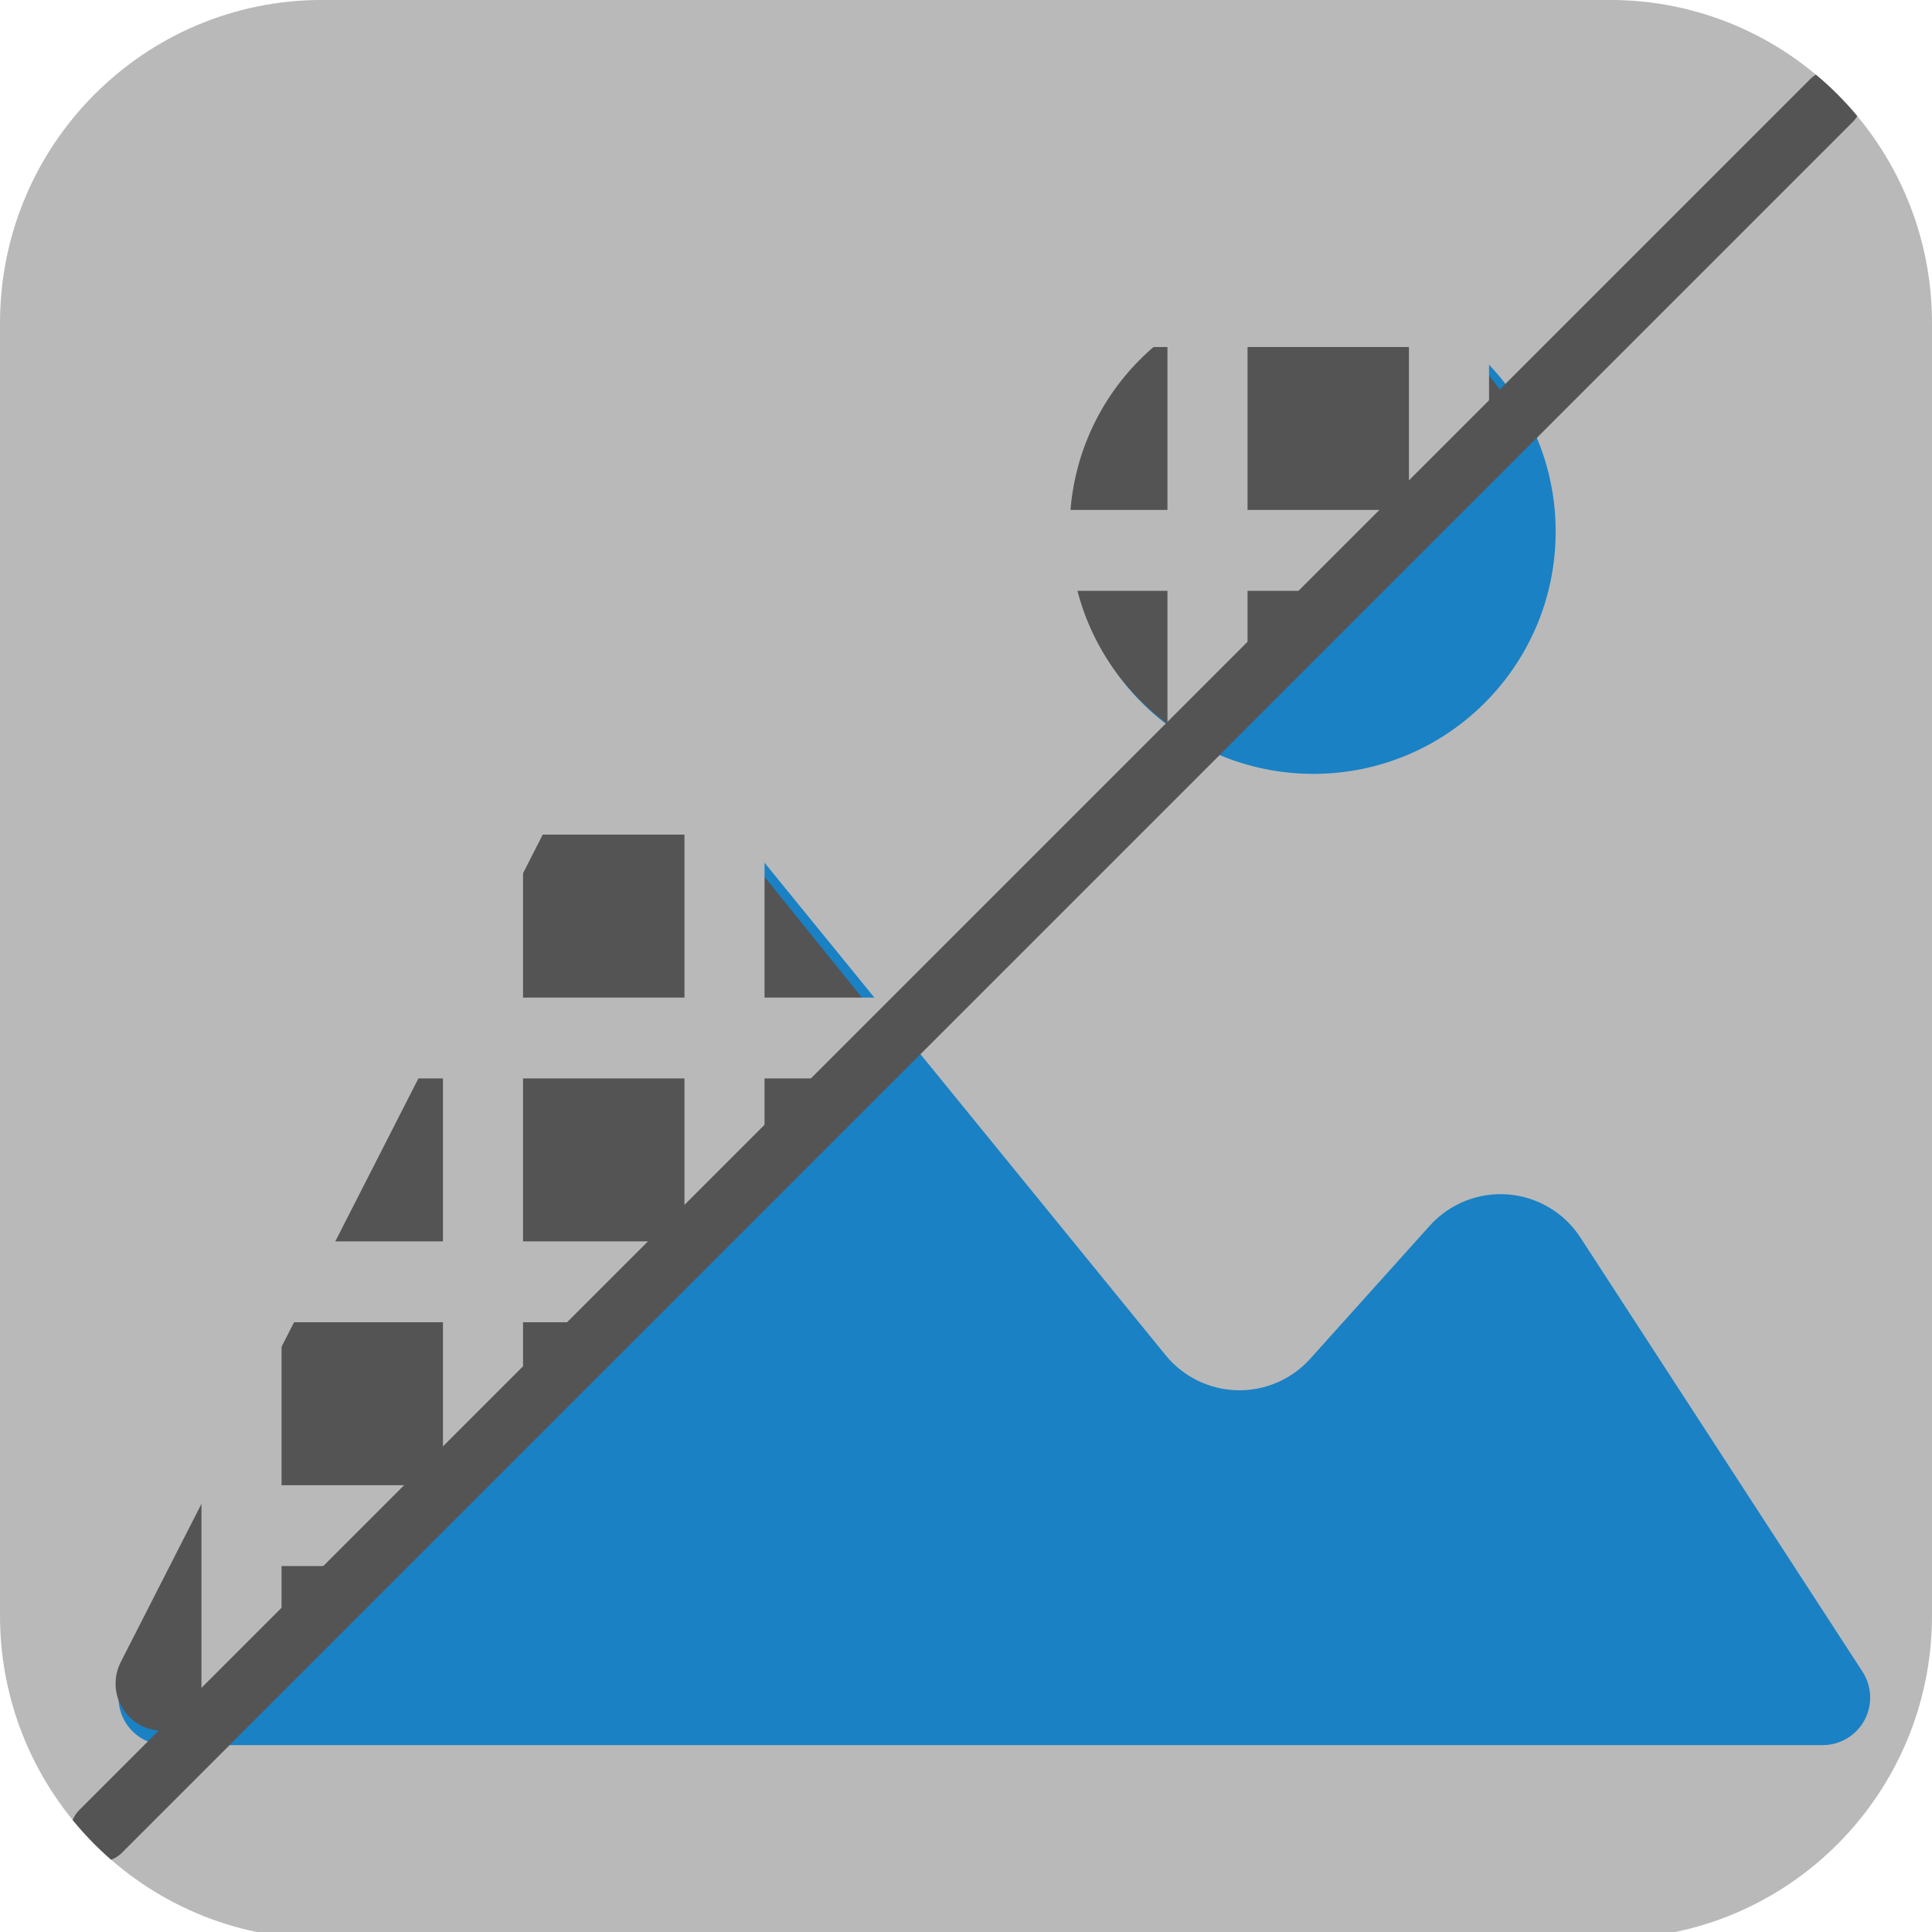
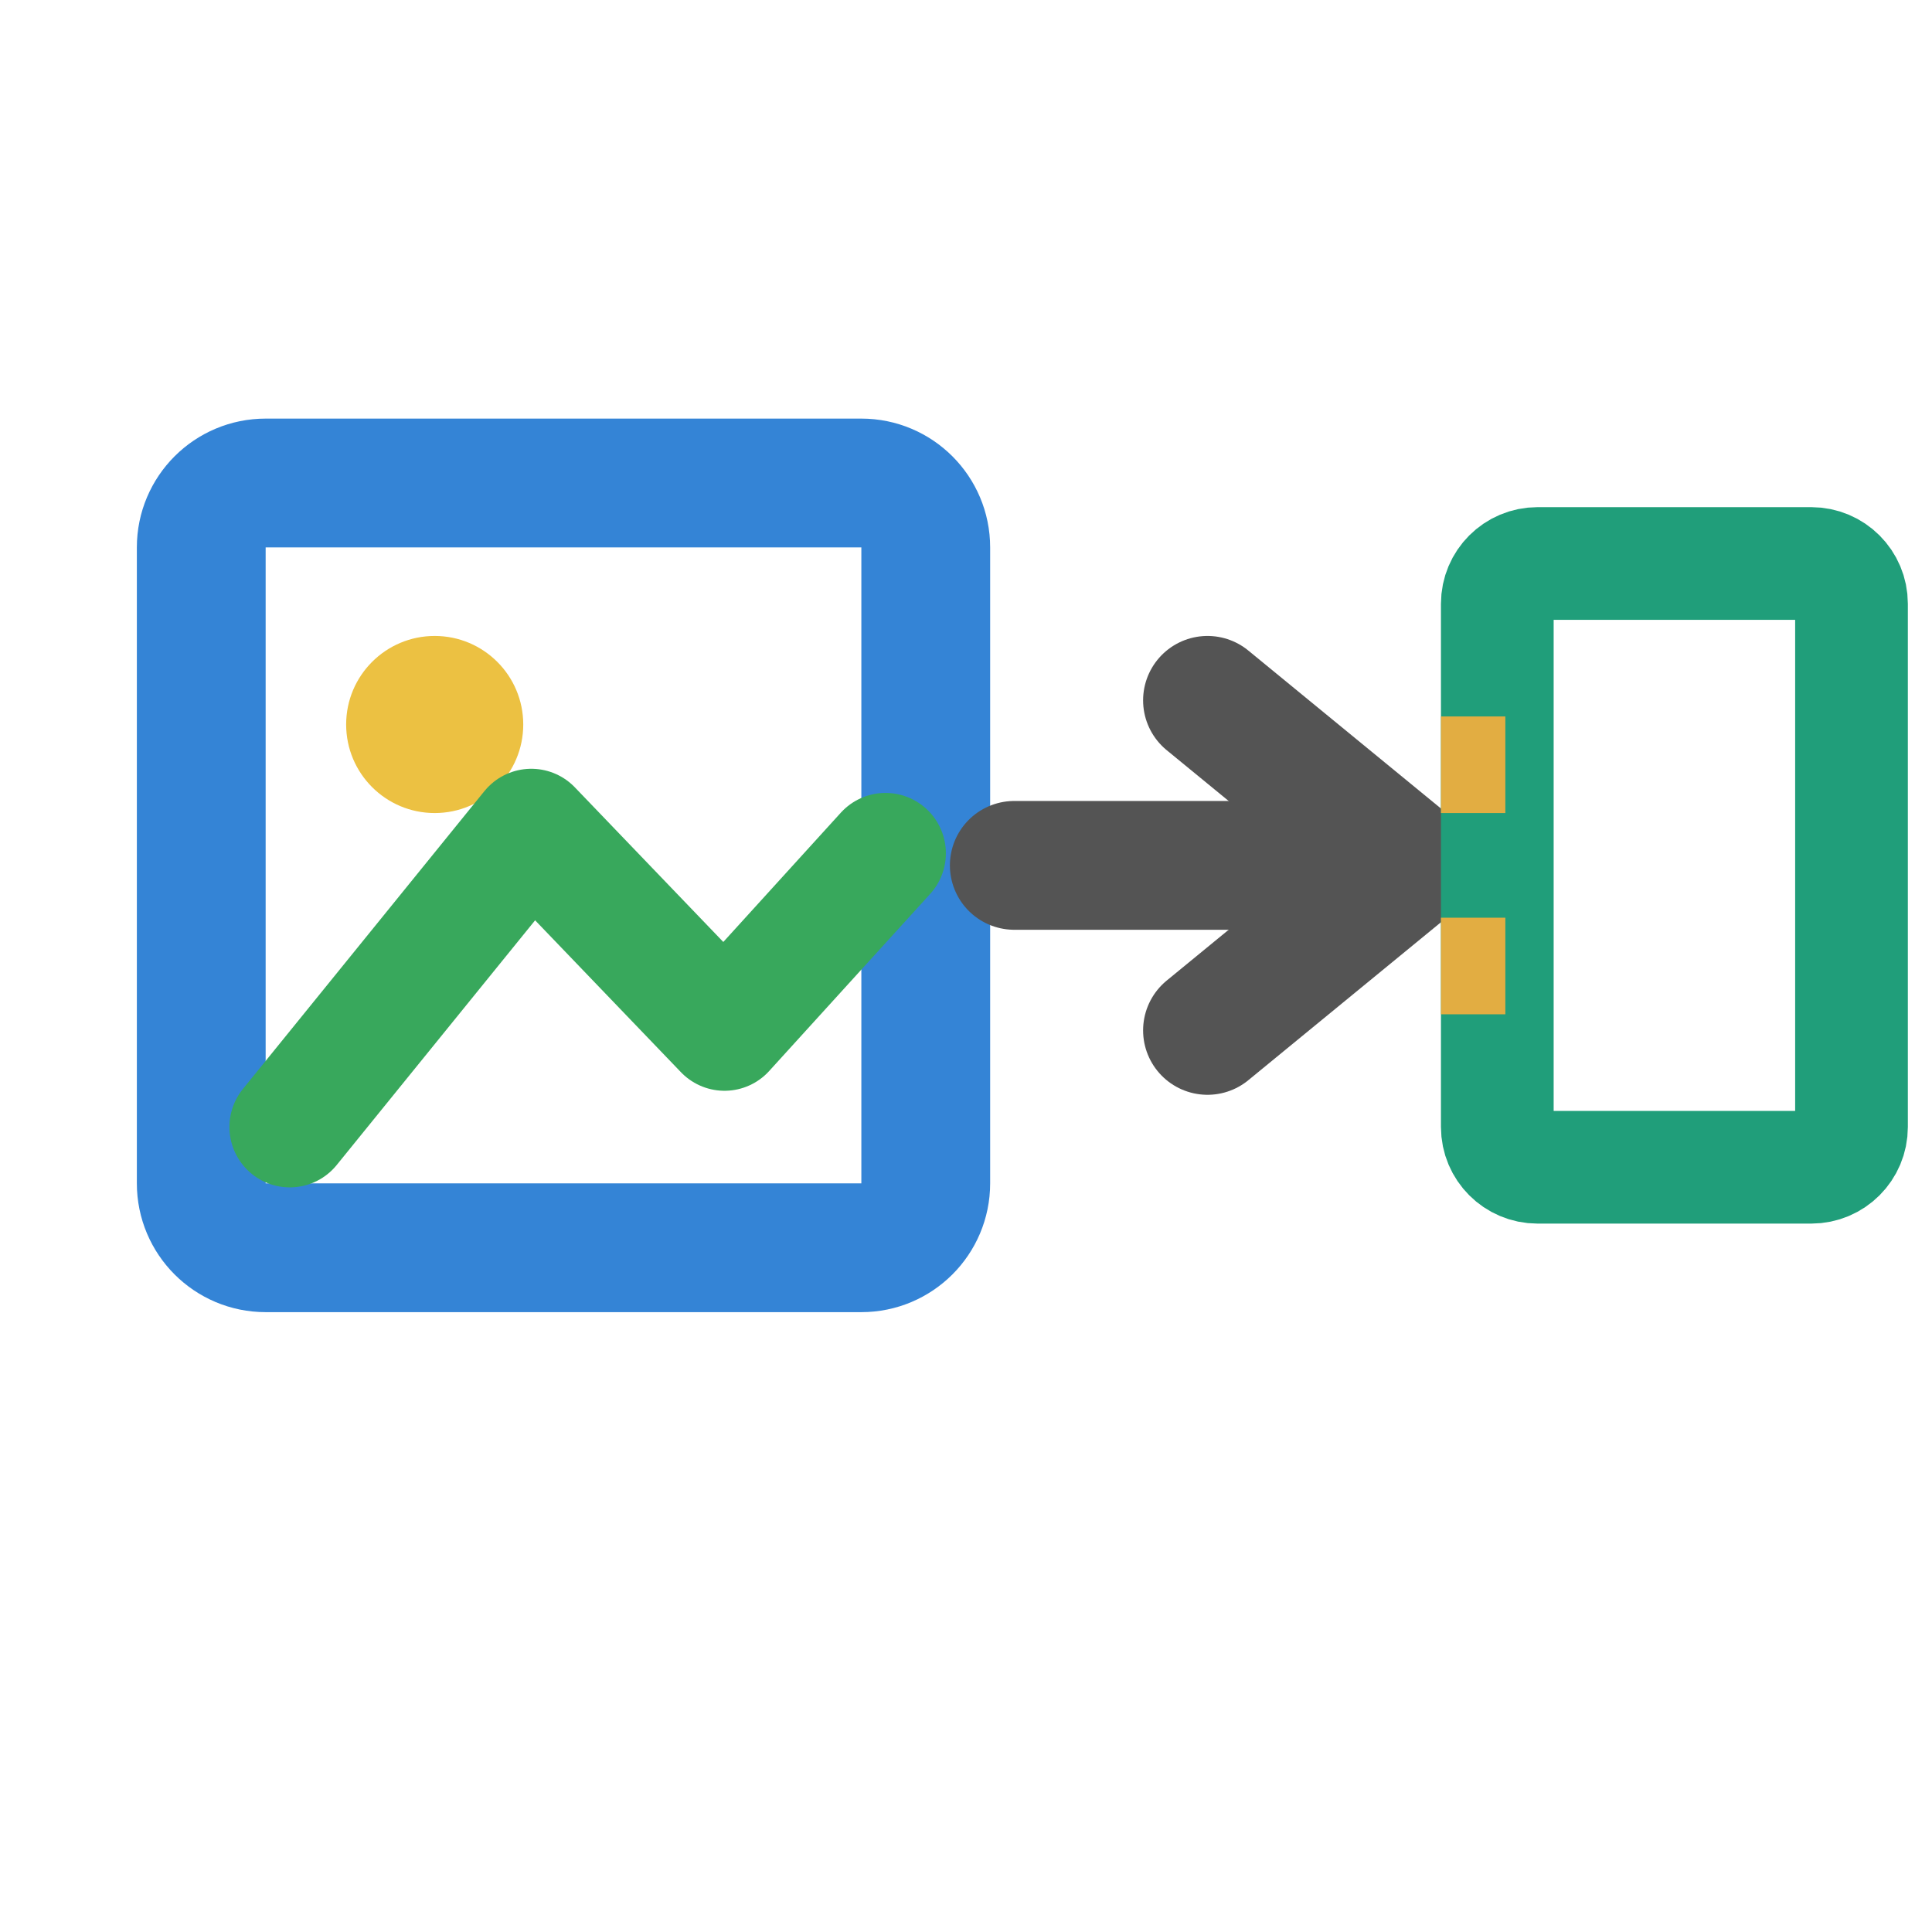
- <svg xmlns="http://www.w3.org/2000/svg" id="Слой_1" data-name="Слой 1" viewBox="0 0 48 48" version="1.1" width="48" height="48">
-   <path class="cls-1" d="m 8,-0.001 h 32 a 8,8.027 0 0 1 8,8.027 v 32.112 a 8,8.027 0 0 1 -8,8.027 H 8 A 8,8.027 0 0 1 1.125e-8,40.137 V 8.026 A 8,8.027 0 0 1 8,-0.001 Z" id="path157661" style="stroke-width:1" />
-   <defs id="defs157657">
-     <style id="style157655">.cls-1{fill:#b9b9b9;}.cls-2{fill:#545454;}</style>
-     <clipPath clipPathUnits="userSpaceOnUse" id="clipPath991">
-       <path style="fill:none;stroke:#000000;stroke-width:1px;stroke-linecap:butt;stroke-linejoin:miter;stroke-opacity:1" d="M 1,22.5 24.965,-1.238 1,-1.272 Z" id="path993" />
-     </clipPath>
-     <clipPath clipPathUnits="userSpaceOnUse" id="clipPath1015">
-       <path class="cls-1" d="m 8,-0.001 h 32 a 8,8.027 0 0 1 8,8.027 v 32.112 a 8,8.027 0 0 1 -8,8.027 H 8 A 8,8.027 0 0 1 1.125e-8,40.137 V 8.026 A 8,8.027 0 0 1 8,-0.001 Z" id="path1017" style="stroke-width:1" />
-     </clipPath>
-   </defs>
-   <g id="g4595" transform="matrix(1.103031,0,0,1.103033,17.05687,20.28152)" style="stroke-width:0.907">
-     <g id="g964" transform="matrix(2.04,0,0,2.04,-24.12084,-16.10147)" style="stroke-width:0.444">
-       <path class="cls-2" d="M 5.611,17.382 10.448,7.988 a 1.051,1.051 0 0 1 1.749,-0.182 l 4.917,6.037 a 1.051,1.051 0 0 0 1.596,0.039 l 1.32,-1.469 a 1.051,1.051 0 0 1 1.663,0.13 l 3.115,4.794 a 0.525,0.525 0 0 1 -0.441,0.811 H 6.078 a 0.525,0.525 0 0 1 -0.467,-0.766 z" id="path4007" style="fill:#1a81c4;fill-opacity:1;stroke-width:0.444" />
-       <circle class="cls-2" cx="18.745" cy="4.749" id="circle4009" style="fill:#1a81c4;fill-opacity:1;stroke-width:0.444" r="2.675" />
-     </g>
-   </g>
-   <g id="g983" transform="matrix(2,0,0,2.019111,-2,2.569254)" style="stroke-width:0.498" clip-path="url(#clipPath991)">
-     <path style="fill:#545454;fill-opacity:1;stroke-width:0.498" id="path4007-6" d="M 2.5,19.179 7.835,8.817 A 1.159,1.159 0 0 1 9.764,8.616 l 5.423,6.659 a 1.159,1.159 0 0 0 1.761,0.043 l 1.456,-1.621 a 1.159,1.159 0 0 1 1.834,0.143 l 3.435,5.288 a 0.579,0.579 0 0 1 -0.486,0.895 H 3.015 A 0.579,0.579 0 0 1 2.5,19.179 Z" class="cls-2" />
-     <ellipse style="fill:#545454;fill-opacity:1;stroke-width:0.498" id="circle4009-7" cy="5.247" cx="17.238" class="cls-2" rx="2.95" ry="2.95" />
-     <path style="fill:none;stroke:#b9b9b9;stroke-width:0.995;stroke-linecap:butt;stroke-linejoin:miter;stroke-miterlimit:4;stroke-dasharray:none;stroke-opacity:1" d="M 4,20.5 V 2.5" id="path918" />
-     <path style="fill:none;stroke:#b9b9b9;stroke-width:0.995;stroke-linecap:butt;stroke-linejoin:miter;stroke-miterlimit:4;stroke-dasharray:none;stroke-opacity:1" d="M 7,20.5 V 2.5" id="path922" />
-     <path style="fill:none;stroke:#b9b9b9;stroke-width:0.995;stroke-linecap:butt;stroke-linejoin:miter;stroke-miterlimit:4;stroke-dasharray:none;stroke-opacity:1" d="M 10,20.5 V 2.5" id="path924" />
-     <path style="fill:none;stroke:#b9b9b9;stroke-width:0.995;stroke-linecap:butt;stroke-linejoin:miter;stroke-miterlimit:4;stroke-dasharray:none;stroke-opacity:1" d="M 13,20.5 V 2.5" id="path928" />
-     <path style="fill:none;stroke:#b9b9b9;stroke-width:0.995;stroke-linecap:butt;stroke-linejoin:miter;stroke-miterlimit:4;stroke-dasharray:none;stroke-opacity:1" d="M 16,20 V 2" id="path930" />
-     <path style="fill:none;stroke:#b9b9b9;stroke-width:0.995;stroke-linecap:butt;stroke-linejoin:miter;stroke-miterlimit:4;stroke-dasharray:none;stroke-opacity:1" d="M 19,20 V 2" id="path934" />
-     <path style="fill:none;stroke:#b9b9b9;stroke-width:0.995;stroke-linecap:butt;stroke-linejoin:miter;stroke-miterlimit:4;stroke-dasharray:none;stroke-opacity:1" d="M 22,20 V 2" id="path936" />
-     <path style="fill:none;stroke:#b9b9b9;stroke-width:0.498px;stroke-linecap:butt;stroke-linejoin:miter;stroke-opacity:1" d="M 22.5,20.5 H 4.5" id="path938" />
-     <path style="fill:none;stroke:#b9b9b9;stroke-width:0.995;stroke-linecap:butt;stroke-linejoin:miter;stroke-miterlimit:4;stroke-dasharray:none;stroke-opacity:1" d="M 22,17.5 H 4" id="path940" />
-     <path style="fill:none;stroke:#b9b9b9;stroke-width:0.995;stroke-linecap:butt;stroke-linejoin:miter;stroke-miterlimit:4;stroke-dasharray:none;stroke-opacity:1" d="M 22,14.5 H 4" id="path942" />
-     <path style="fill:none;stroke:#b9b9b9;stroke-width:0.995;stroke-linecap:butt;stroke-linejoin:miter;stroke-miterlimit:4;stroke-dasharray:none;stroke-opacity:1" d="M 22,11.5 H 4" id="path944" />
-     <path style="fill:none;stroke:#b9b9b9;stroke-width:0.995;stroke-linecap:butt;stroke-linejoin:miter;stroke-miterlimit:4;stroke-dasharray:none;stroke-opacity:1" d="M 21.5,8.5 H 3.5" id="path946" />
-     <path style="fill:none;stroke:#b9b9b9;stroke-width:0.995;stroke-linecap:butt;stroke-linejoin:miter;stroke-miterlimit:4;stroke-dasharray:none;stroke-opacity:1" d="M 21.5,5.5 H 3.5" id="path948" />
-     <path style="fill:none;stroke:#b9b9b9;stroke-width:0.995;stroke-linecap:butt;stroke-linejoin:miter;stroke-miterlimit:4;stroke-dasharray:none;stroke-opacity:1" d="M 21.5,2.5 H 3.5" id="path950" />
-   </g>
-   <path style="fill:none;stroke:#545454;stroke-width:1.5;stroke-linecap:round;stroke-linejoin:miter;stroke-opacity:1;stroke-miterlimit:4;stroke-dasharray:none" d="m 2.5,45.5 43,-43" id="path995" clip-path="url(#clipPath1015)" />
+ <svg xmlns="http://www.w3.org/2000/svg" viewBox="0 0 24 24" width="24" height="24" version="1.1">
+   <rect x="2.5" y="6" width="9.0" height="9.5" rx="0.8" ry="0.8" fill="none" stroke="#3484d6" stroke-width="1.6" />
+   <circle cx="5.4" cy="9" r="1.1" fill="#ecc142" />
+   <polyline points="3.600,14.000 6.600,10.300 9.000,12.800 11.000,10.600" fill="none" stroke="#38a85c" stroke-width="1.5" stroke-linecap="round" stroke-linejoin="round" />
+   <polyline points="12.600,10.750 17.000,10.750" fill="none" stroke="#545454" stroke-width="1.6" stroke-linecap="round" stroke-linejoin="round" />
+   <polyline points="15.000,8.700 17.500,10.750 15.000,12.800" fill="none" stroke="#545454" stroke-width="1.6" stroke-linecap="round" stroke-linejoin="round" />
+   <rect x="18.6" y="7" width="4.4" height="7.5" rx="0.5" ry="0.5" fill="none" stroke="#209e7a" stroke-width="1.4" />
+   <rect x="17.9" y="8.9" width="0.8" height="1.2" fill="#e2ad42" />
+   <rect x="17.9" y="11.4" width="0.8" height="1.2" fill="#e2ad42" />
</svg>
